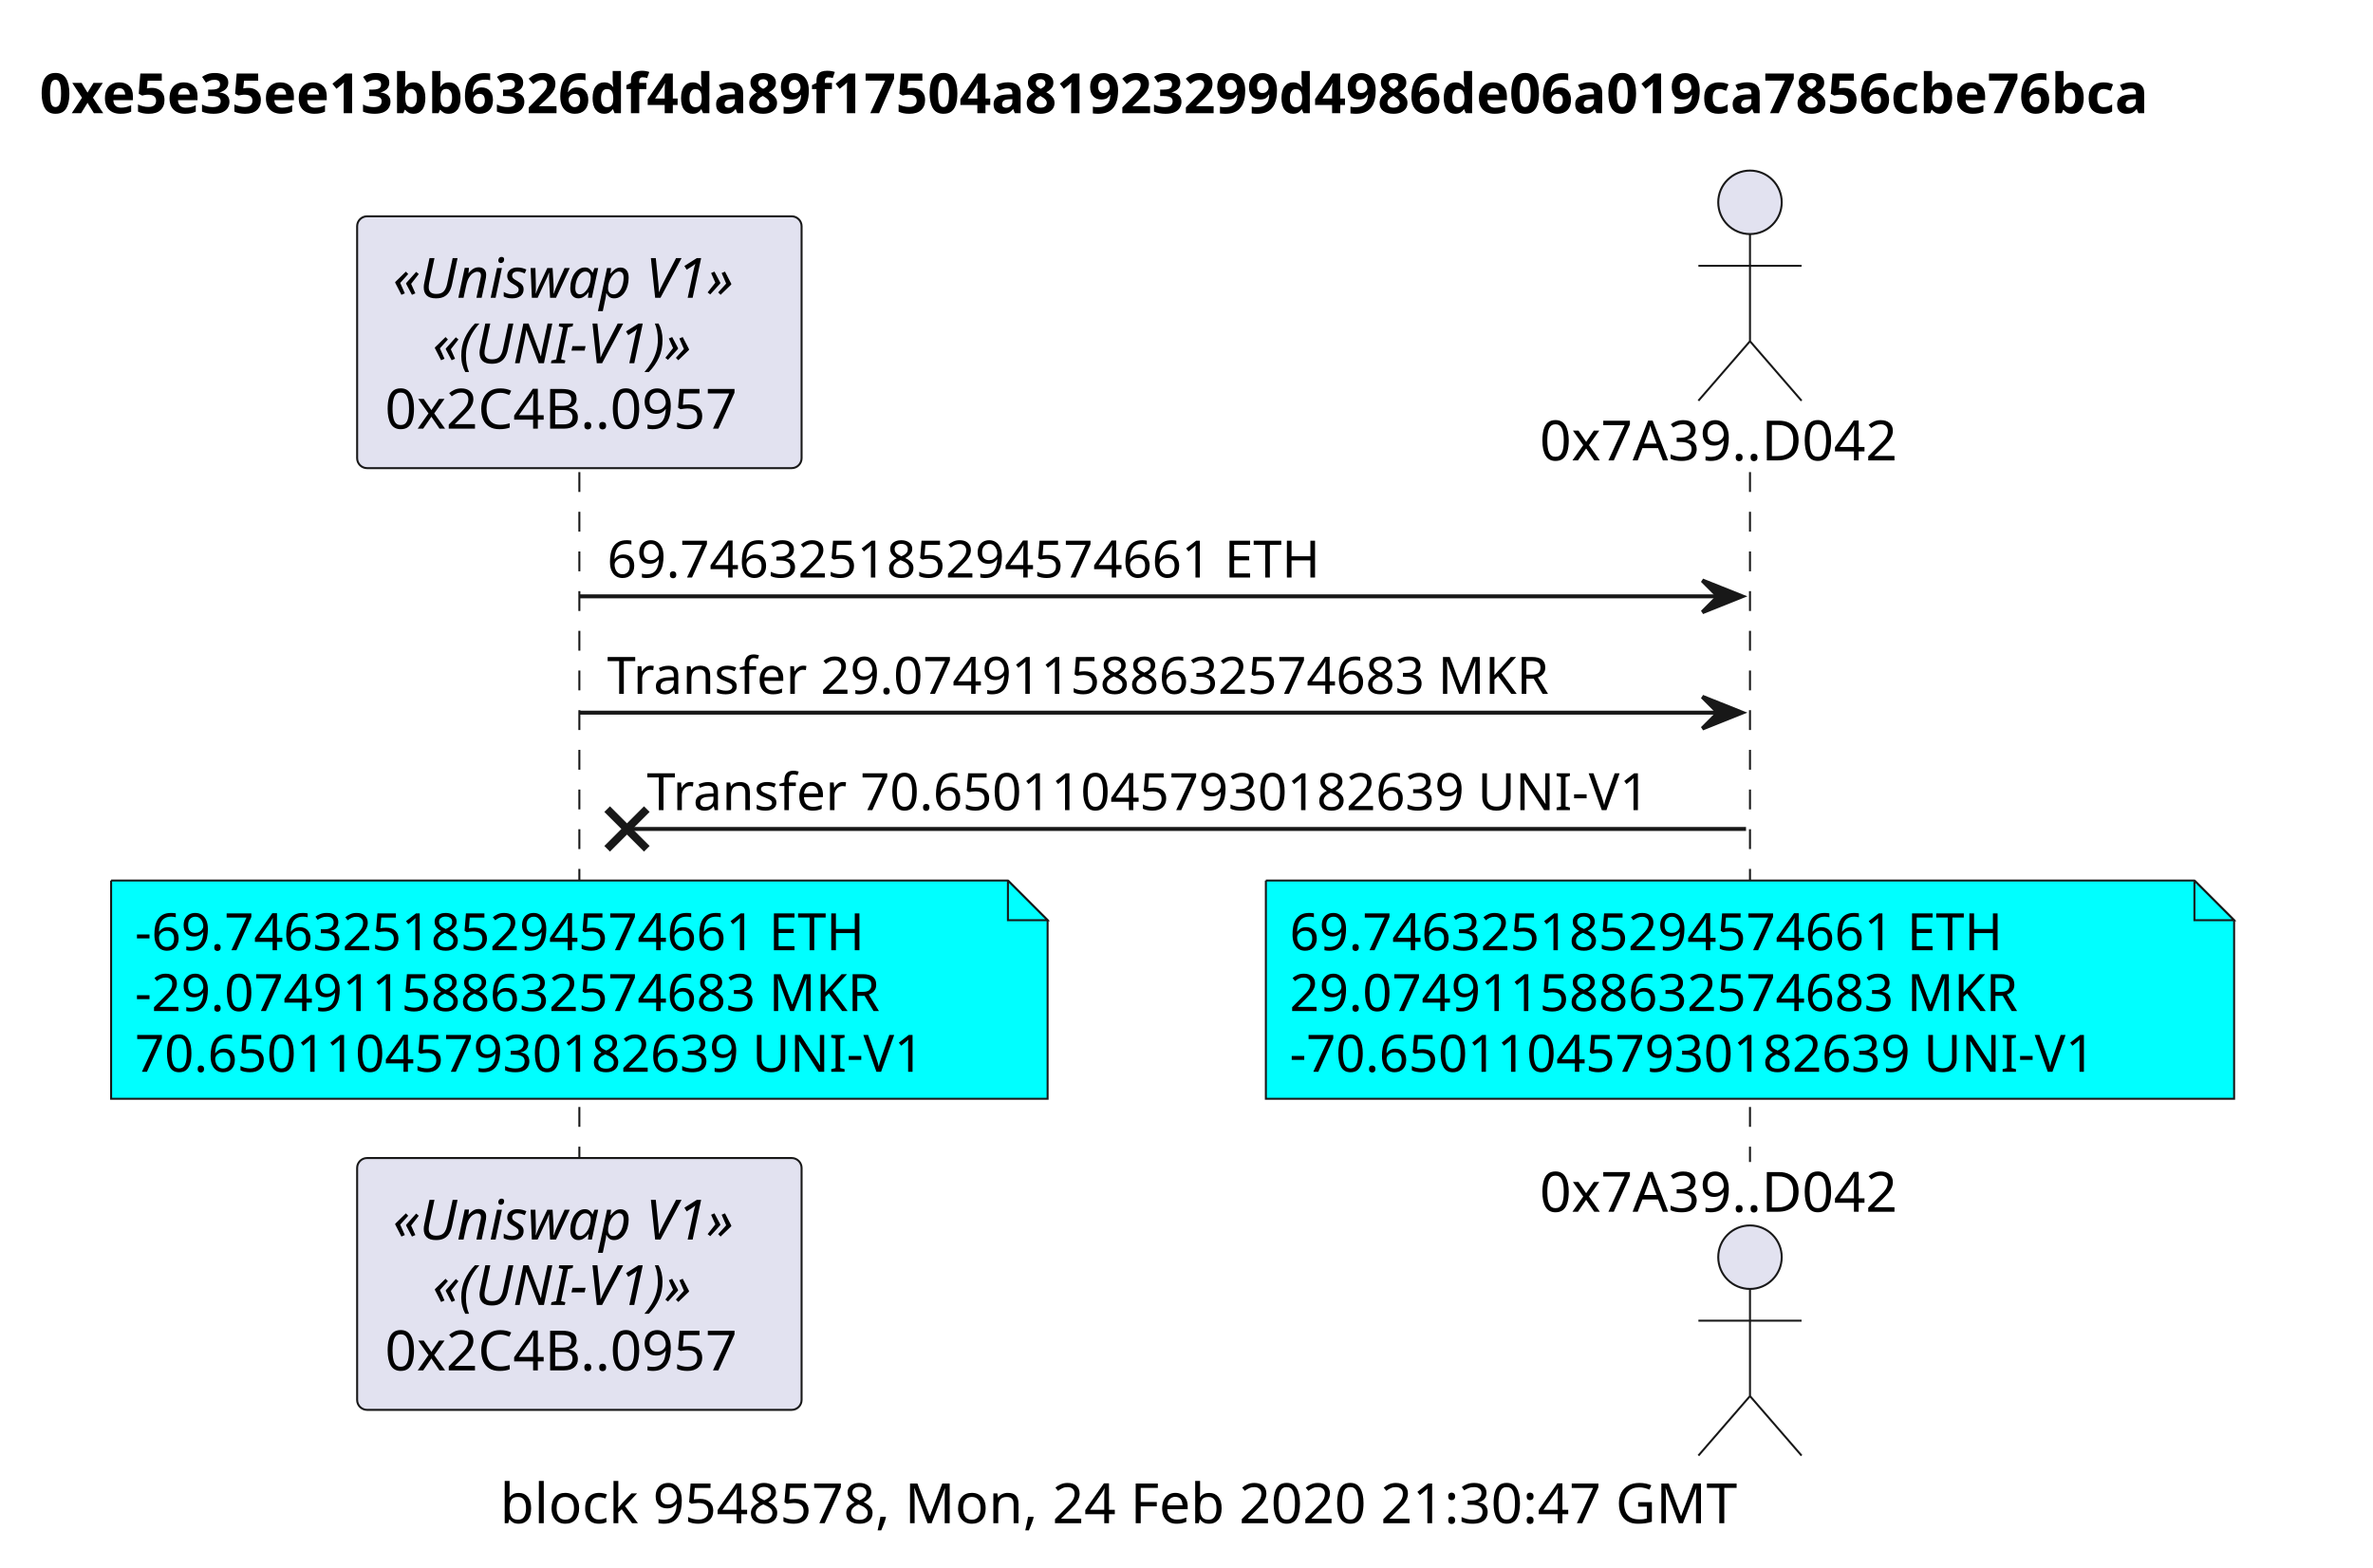
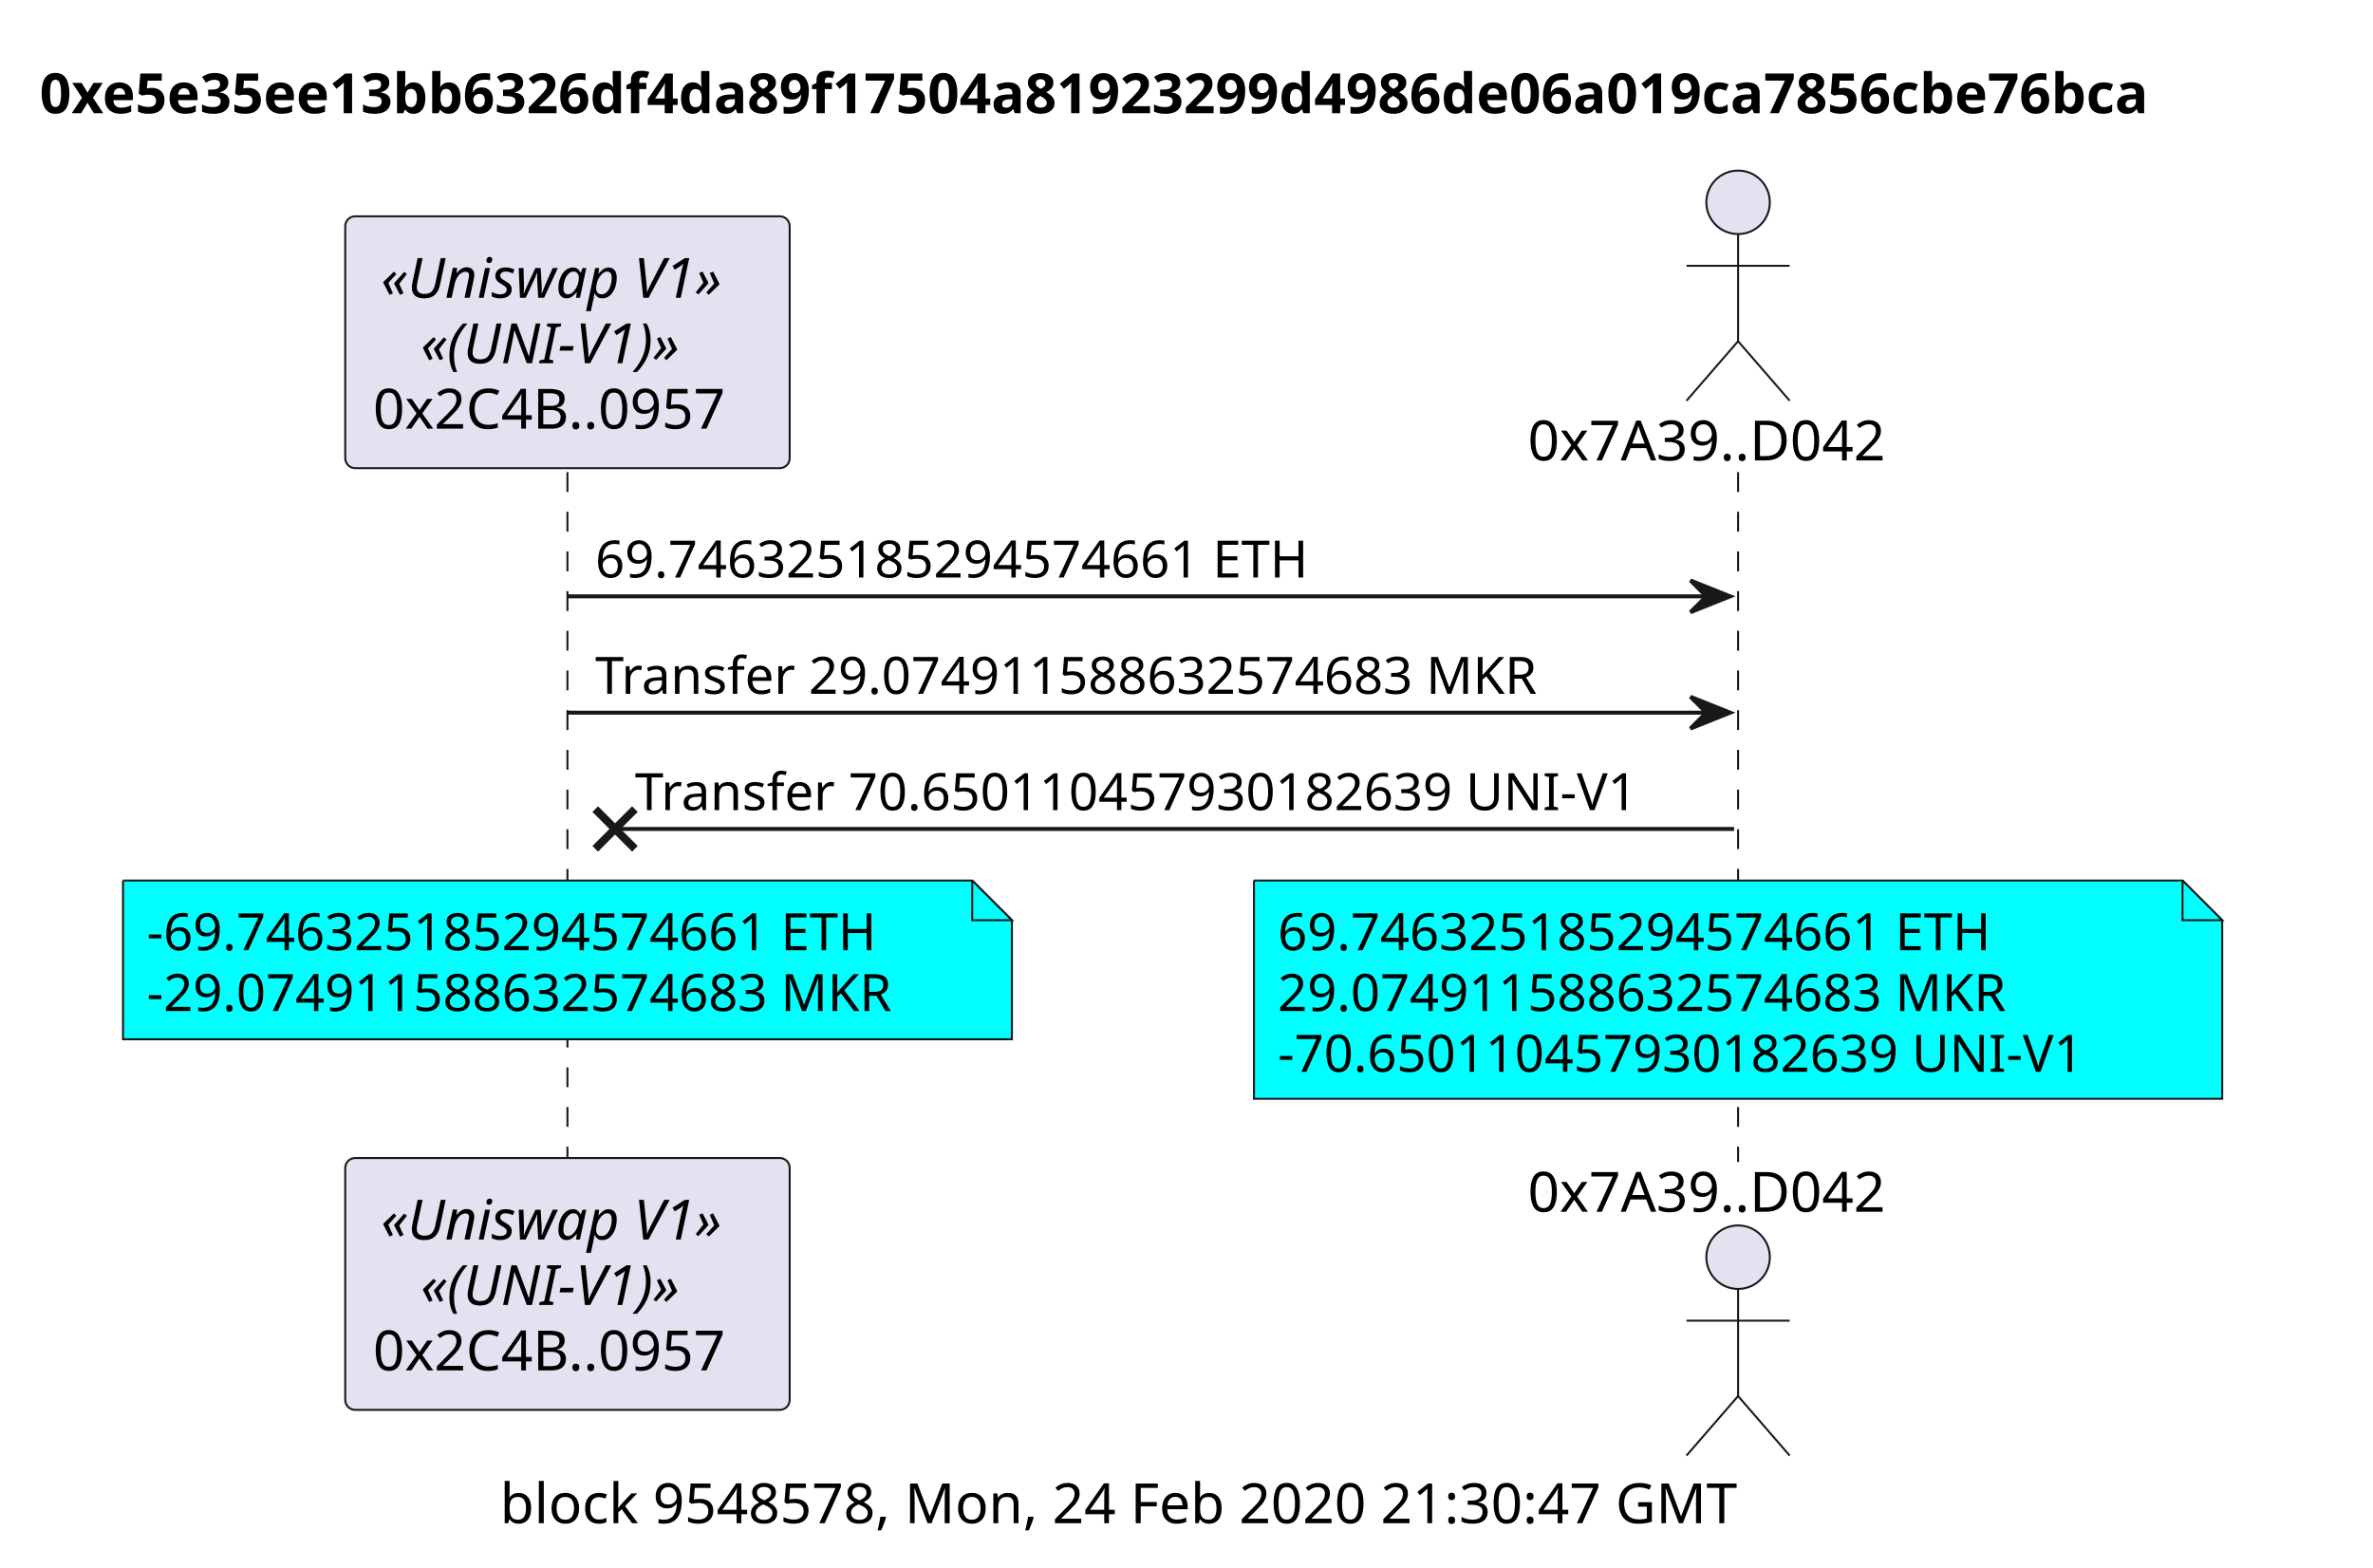
<svg xmlns="http://www.w3.org/2000/svg" contentStyleType="text/css" height="395px" preserveAspectRatio="none" style="width:598px;height:395px;background:#FFFFFF;" version="1.1" viewBox="0 0 598 395" width="598px" zoomAndPan="magnify">
  <defs />
  <g>
    <text fill="#000000" font-family="sans-serif" font-size="14" font-weight="bold" lengthAdjust="spacing" textLength="570" x="10" y="28.535">0xe5e35ee13bb6326df4da89f17504a81923299d4986de06a019ca7856cbe76bca</text>
    <text fill="#000000" font-family="sans-serif" font-size="14" lengthAdjust="spacing" textLength="338" x="126" y="383.863">block 9548578, Mon, 24 Feb 2020 21:30:47 GMT</text>
-     <line style="stroke:#181818;stroke-width:0.5;stroke-dasharray:5.0,5.0;" x1="146" x2="146" y1="118.977" y2="292.84" />
-     <line style="stroke:#181818;stroke-width:0.5;stroke-dasharray:5.0,5.0;" x1="441" x2="441" y1="118.977" y2="292.84" />
-     <rect fill="#E2E2F0" height="63.465" rx="2.5" ry="2.5" style="stroke:#181818;stroke-width:0.5;" width="112" x="90" y="54.512" />
-     <text fill="#000000" font-family="sans-serif" font-size="14" font-style="italic" lengthAdjust="spacing" textLength="94" x="99" y="75.047">«Uniswap V1»</text>
-     <text fill="#000000" font-family="sans-serif" font-size="14" font-style="italic" lengthAdjust="spacing" textLength="74" x="109" y="91.535">«(UNI-V1)»</text>
-     <text fill="#000000" font-family="sans-serif" font-size="14" lengthAdjust="spacing" textLength="98" x="97" y="108.023">0x2C4B..0957</text>
-     <rect fill="#E2E2F0" height="63.465" rx="2.5" ry="2.5" style="stroke:#181818;stroke-width:0.5;" width="112" x="90" y="291.84" />
-     <text fill="#000000" font-family="sans-serif" font-size="14" font-style="italic" lengthAdjust="spacing" textLength="94" x="99" y="312.375">«Uniswap V1»</text>
-     <text fill="#000000" font-family="sans-serif" font-size="14" font-style="italic" lengthAdjust="spacing" textLength="74" x="109" y="328.863">«(UNI-V1)»</text>
-     <text fill="#000000" font-family="sans-serif" font-size="14" lengthAdjust="spacing" textLength="98" x="97" y="345.352">0x2C4B..0957</text>
-     <text fill="#000000" font-family="sans-serif" font-size="14" lengthAdjust="spacing" textLength="100" x="388" y="116.023">0x7A39..D042</text>
-     <ellipse cx="441" cy="50.988" fill="#E2E2F0" rx="8" ry="8" style="stroke:#181818;stroke-width:0.5;" />
-     <path d="M441,58.988 L441,85.988 M428,66.988 L454,66.988 M441,85.988 L428,100.988 M441,85.988 L454,100.988 " fill="none" style="stroke:#181818;stroke-width:0.5;" />
-     <text fill="#000000" font-family="sans-serif" font-size="14" lengthAdjust="spacing" textLength="100" x="388" y="305.375">0x7A39..D042</text>
-     <ellipse cx="441" cy="316.828" fill="#E2E2F0" rx="8" ry="8" style="stroke:#181818;stroke-width:0.5;" />
-     <path d="M441,324.828 L441,351.828 M428,332.828 L454,332.828 M441,351.828 L428,366.828 M441,351.828 L454,366.828 " fill="none" style="stroke:#181818;stroke-width:0.5;" />
-     <polygon fill="#181818" points="429,146.287,439,150.287,429,154.287,433,150.287" style="stroke:#181818;stroke-width:1.0;" />
-     <line style="stroke:#181818;stroke-width:1.0;" x1="146" x2="435" y1="150.287" y2="150.287" />
-     <text fill="#000000" font-family="sans-serif" font-size="13" lengthAdjust="spacing" textLength="193" x="153" y="145.545">69.746325185294574661 ETH</text>
-     <polygon fill="#181818" points="429,175.598,439,179.598,429,183.598,433,179.598" style="stroke:#181818;stroke-width:1.0;" />
-     <line style="stroke:#181818;stroke-width:1.0;" x1="146" x2="435" y1="179.598" y2="179.598" />
-     <text fill="#000000" font-family="sans-serif" font-size="13" lengthAdjust="spacing" textLength="251" x="153" y="174.856">Transfer 29.074911588632574683 MKR</text>
-     <line style="stroke:#181818;stroke-width:2.0;" x1="153" x2="163" y1="203.908" y2="213.908" />
-     <line style="stroke:#181818;stroke-width:2.0;" x1="153" x2="163" y1="213.908" y2="203.908" />
-     <line style="stroke:#181818;stroke-width:1.0;" x1="158" x2="440" y1="208.908" y2="208.908" />
-     <text fill="#000000" font-family="sans-serif" font-size="13" lengthAdjust="spacing" textLength="271" x="163" y="204.166">Transfer 70.650110457930182639 UNI-V1</text>
-     <path d="M28,221.908 L28,276.908 L264,276.908 L264,231.908 L254,221.908 L28,221.908 " fill="#00FFFF" style="stroke:#181818;stroke-width:0.5;" />
-     <path d="M254,221.908 L254,231.908 L264,231.908 L254,221.908 " fill="#00FFFF" style="stroke:#181818;stroke-width:0.5;" />
-     <text fill="#000000" font-family="sans-serif" font-size="13" lengthAdjust="spacing" textLength="201" x="34" y="239.477">-69.746325185294574661 ETH</text>
-     <text fill="#000000" font-family="sans-serif" font-size="13" lengthAdjust="spacing" textLength="203" x="34" y="254.787">-29.074911588632574683 MKR</text>
-     <text fill="#000000" font-family="sans-serif" font-size="13" lengthAdjust="spacing" textLength="215" x="34" y="270.098">70.650110457930182639 UNI-V1</text>
-     <path d="M319,221.908 L319,276.908 L563,276.908 L563,231.908 L553,221.908 L319,221.908 " fill="#00FFFF" style="stroke:#181818;stroke-width:0.5;" />
-     <path d="M553,221.908 L553,231.908 L563,231.908 L553,221.908 " fill="#00FFFF" style="stroke:#181818;stroke-width:0.5;" />
-     <text fill="#000000" font-family="sans-serif" font-size="13" lengthAdjust="spacing" textLength="193" x="325" y="239.477">69.746325185294574661 ETH</text>
-     <text fill="#000000" font-family="sans-serif" font-size="13" lengthAdjust="spacing" textLength="195" x="325" y="254.787">29.074911588632574683 MKR</text>
-     <text fill="#000000" font-family="sans-serif" font-size="13" lengthAdjust="spacing" textLength="223" x="325" y="270.098">-70.650110457930182639 UNI-V1</text>
+     <line style="stroke:#181818;stroke-width:0.5;stroke-dasharray:5.0,5.0;" x1="143" x2="143" y1="118.977" y2="292.84" />
+     <line style="stroke:#181818;stroke-width:0.5;stroke-dasharray:5.0,5.0;" x1="438" x2="438" y1="118.977" y2="292.84" />
+     <rect fill="#E2E2F0" height="63.465" rx="2.5" ry="2.5" style="stroke:#181818;stroke-width:0.5;" width="112" x="87" y="54.512" />
+     <text fill="#000000" font-family="sans-serif" font-size="14" font-style="italic" lengthAdjust="spacing" textLength="94" x="96" y="75.047">«Uniswap V1»</text>
+     <text fill="#000000" font-family="sans-serif" font-size="14" font-style="italic" lengthAdjust="spacing" textLength="74" x="106" y="91.535">«(UNI-V1)»</text>
+     <text fill="#000000" font-family="sans-serif" font-size="14" lengthAdjust="spacing" textLength="98" x="94" y="108.023">0x2C4B..0957</text>
+     <rect fill="#E2E2F0" height="63.465" rx="2.5" ry="2.5" style="stroke:#181818;stroke-width:0.5;" width="112" x="87" y="291.84" />
+     <text fill="#000000" font-family="sans-serif" font-size="14" font-style="italic" lengthAdjust="spacing" textLength="94" x="96" y="312.375">«Uniswap V1»</text>
+     <text fill="#000000" font-family="sans-serif" font-size="14" font-style="italic" lengthAdjust="spacing" textLength="74" x="106" y="328.863">«(UNI-V1)»</text>
+     <text fill="#000000" font-family="sans-serif" font-size="14" lengthAdjust="spacing" textLength="98" x="94" y="345.352">0x2C4B..0957</text>
+     <text fill="#000000" font-family="sans-serif" font-size="14" lengthAdjust="spacing" textLength="100" x="385" y="116.023">0x7A39..D042</text>
+     <ellipse cx="438" cy="50.988" fill="#E2E2F0" rx="8" ry="8" style="stroke:#181818;stroke-width:0.5;" />
+     <path d="M438,58.988 L438,85.988 M425,66.988 L451,66.988 M438,85.988 L425,100.988 M438,85.988 L451,100.988 " fill="none" style="stroke:#181818;stroke-width:0.5;" />
+     <text fill="#000000" font-family="sans-serif" font-size="14" lengthAdjust="spacing" textLength="100" x="385" y="305.375">0x7A39..D042</text>
+     <ellipse cx="438" cy="316.828" fill="#E2E2F0" rx="8" ry="8" style="stroke:#181818;stroke-width:0.5;" />
+     <path d="M438,324.828 L438,351.828 M425,332.828 L451,332.828 M438,351.828 L425,366.828 M438,351.828 L451,366.828 " fill="none" style="stroke:#181818;stroke-width:0.5;" />
+     <polygon fill="#181818" points="426,146.287,436,150.287,426,154.287,430,150.287" style="stroke:#181818;stroke-width:1.0;" />
+     <line style="stroke:#181818;stroke-width:1.0;" x1="143" x2="432" y1="150.287" y2="150.287" />
+     <text fill="#000000" font-family="sans-serif" font-size="13" lengthAdjust="spacing" textLength="193" x="150" y="145.545">69.746325185294574661 ETH</text>
+     <polygon fill="#181818" points="426,175.598,436,179.598,426,183.598,430,179.598" style="stroke:#181818;stroke-width:1.0;" />
+     <line style="stroke:#181818;stroke-width:1.0;" x1="143" x2="432" y1="179.598" y2="179.598" />
+     <text fill="#000000" font-family="sans-serif" font-size="13" lengthAdjust="spacing" textLength="251" x="150" y="174.856">Transfer 29.074911588632574683 MKR</text>
+     <line style="stroke:#181818;stroke-width:2.0;" x1="150" x2="160" y1="203.908" y2="213.908" />
+     <line style="stroke:#181818;stroke-width:2.0;" x1="150" x2="160" y1="213.908" y2="203.908" />
+     <line style="stroke:#181818;stroke-width:1.0;" x1="155" x2="437" y1="208.908" y2="208.908" />
+     <text fill="#000000" font-family="sans-serif" font-size="13" lengthAdjust="spacing" textLength="271" x="160" y="204.166">Transfer 70.650110457930182639 UNI-V1</text>
+     <path d="M31,221.908 L31,261.908 L255,261.908 L255,231.908 L245,221.908 L31,221.908 " fill="#00FFFF" style="stroke:#181818;stroke-width:0.5;" />
+     <path d="M245,221.908 L245,231.908 L255,231.908 L245,221.908 " fill="#00FFFF" style="stroke:#181818;stroke-width:0.5;" />
+     <text fill="#000000" font-family="sans-serif" font-size="13" lengthAdjust="spacing" textLength="201" x="37" y="239.477">-69.746325185294574661 ETH</text>
+     <text fill="#000000" font-family="sans-serif" font-size="13" lengthAdjust="spacing" textLength="203" x="37" y="254.787">-29.074911588632574683 MKR</text>
+     <path d="M316,221.908 L316,276.908 L560,276.908 L560,231.908 L550,221.908 L316,221.908 " fill="#00FFFF" style="stroke:#181818;stroke-width:0.5;" />
+     <path d="M550,221.908 L550,231.908 L560,231.908 L550,221.908 " fill="#00FFFF" style="stroke:#181818;stroke-width:0.5;" />
+     <text fill="#000000" font-family="sans-serif" font-size="13" lengthAdjust="spacing" textLength="193" x="322" y="239.477">69.746325185294574661 ETH</text>
+     <text fill="#000000" font-family="sans-serif" font-size="13" lengthAdjust="spacing" textLength="195" x="322" y="254.787">29.074911588632574683 MKR</text>
+     <text fill="#000000" font-family="sans-serif" font-size="13" lengthAdjust="spacing" textLength="223" x="322" y="270.098">-70.650110457930182639 UNI-V1</text>
  </g>
</svg>
